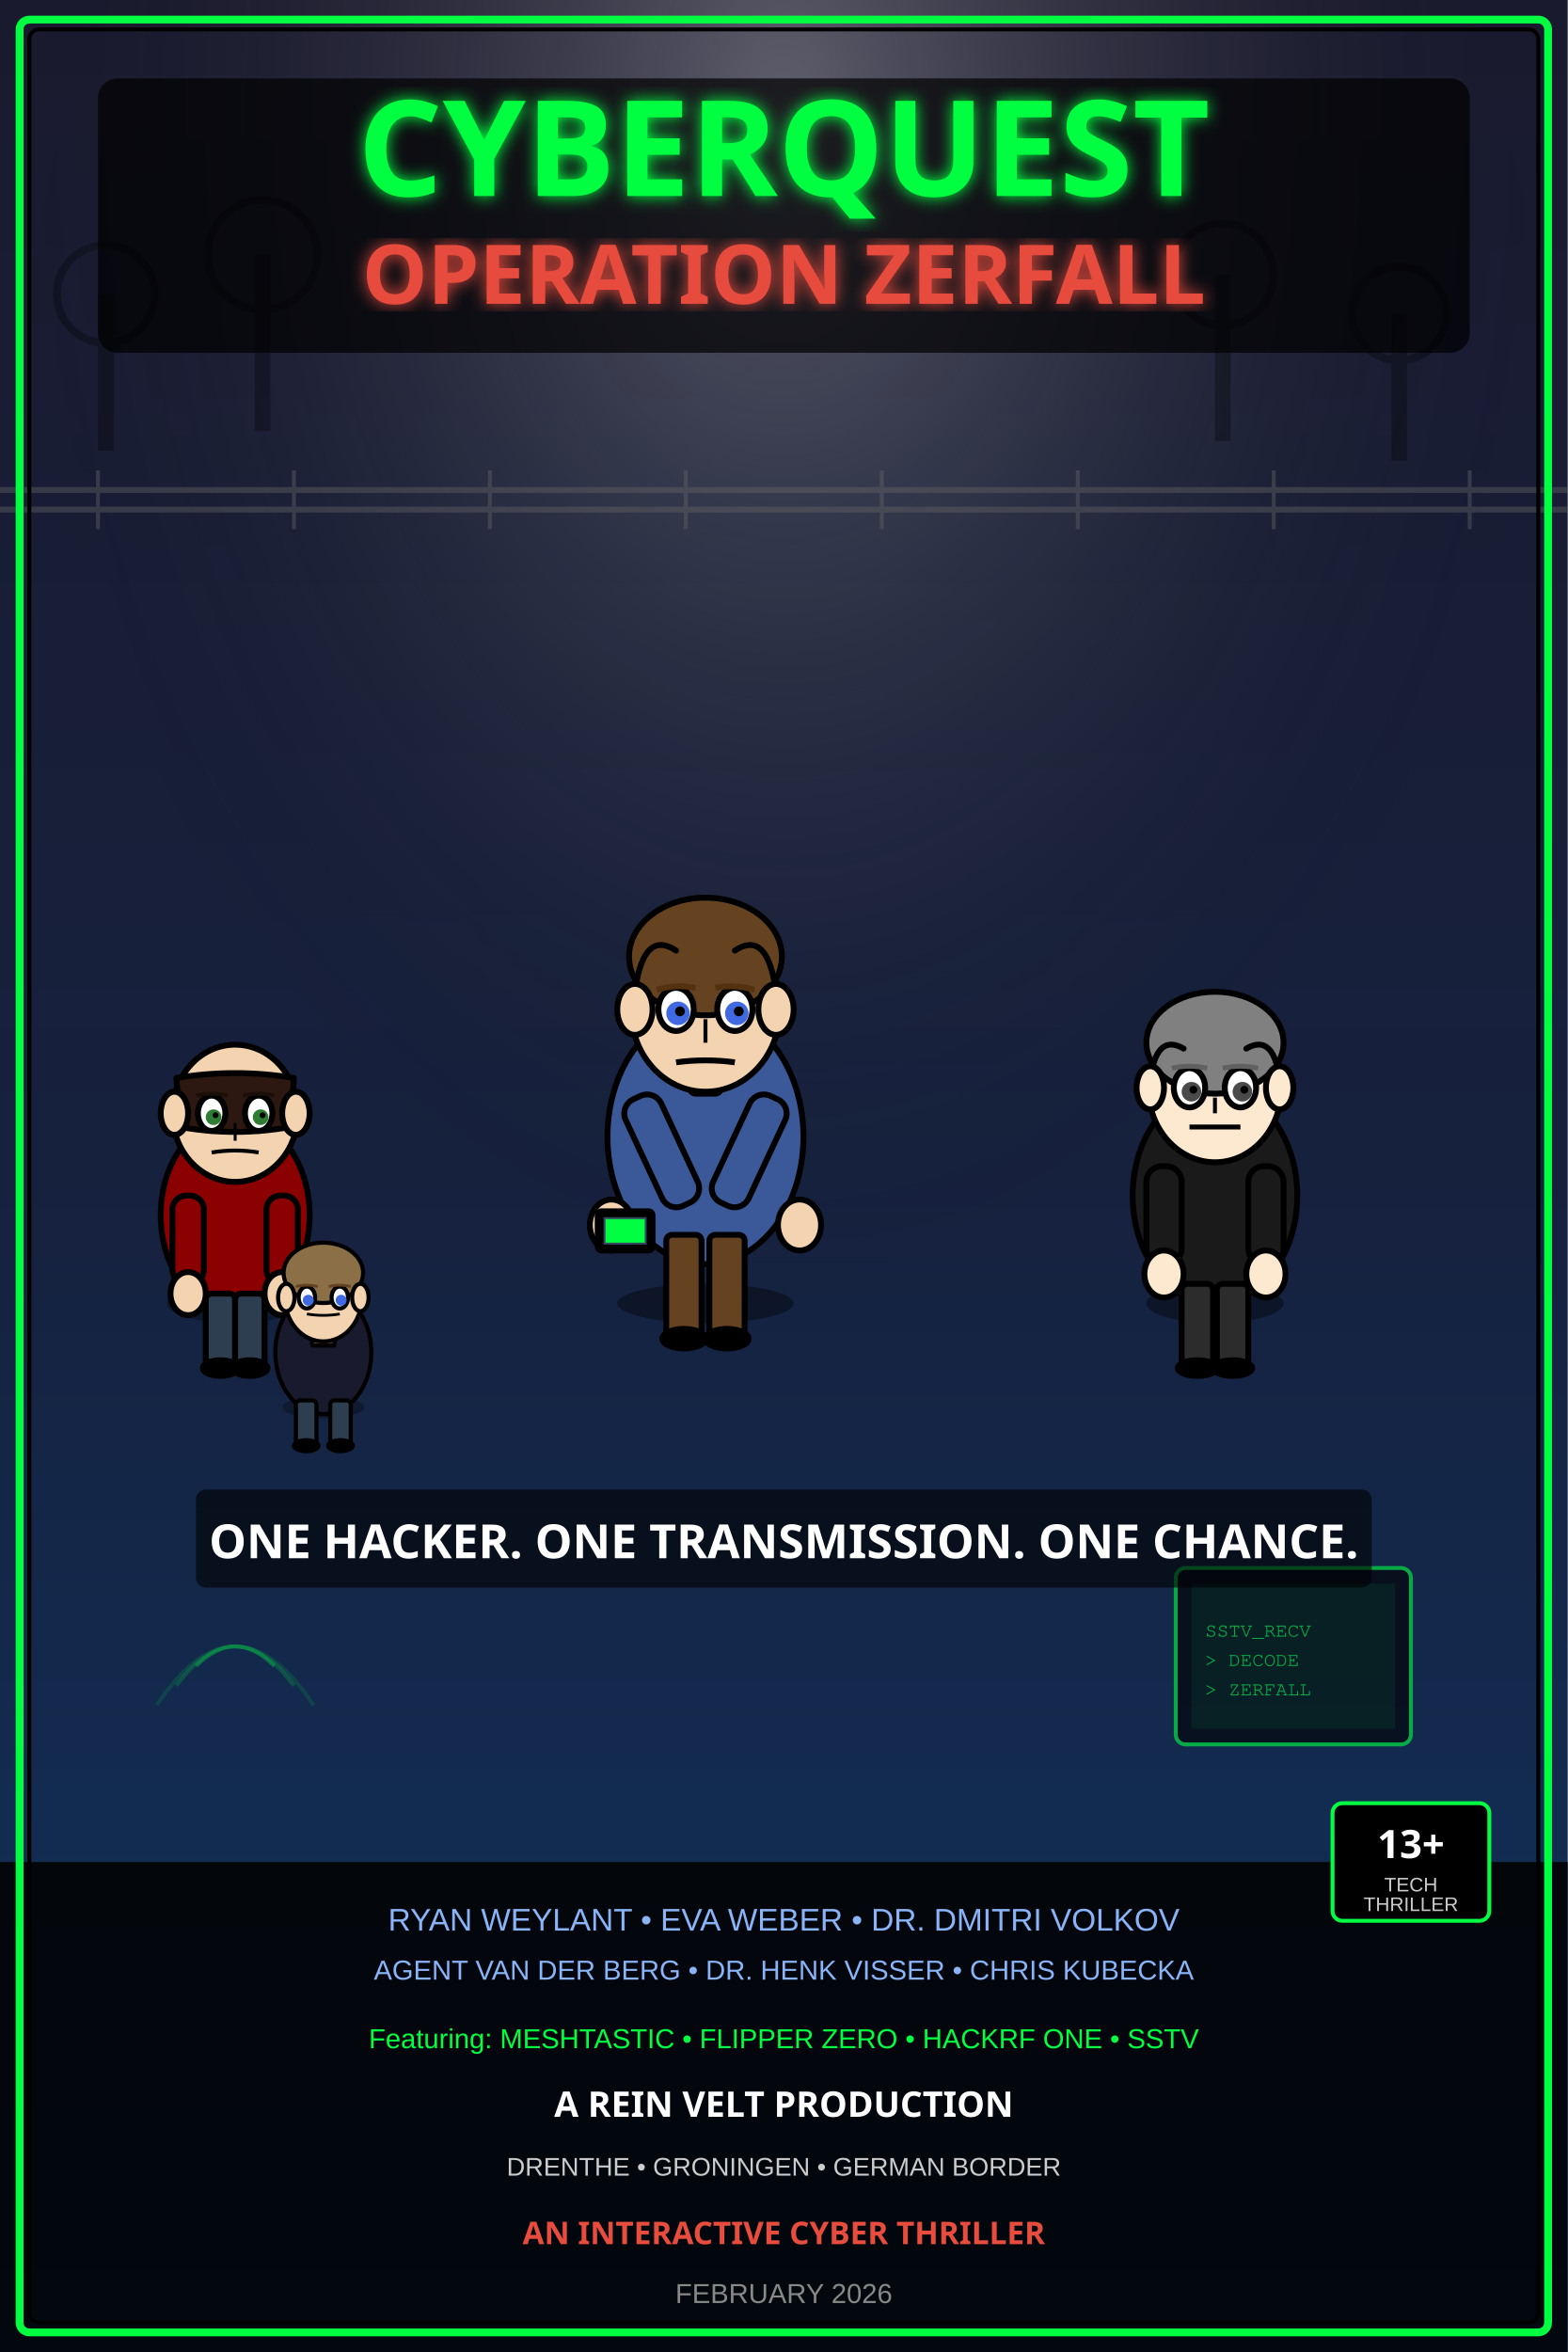
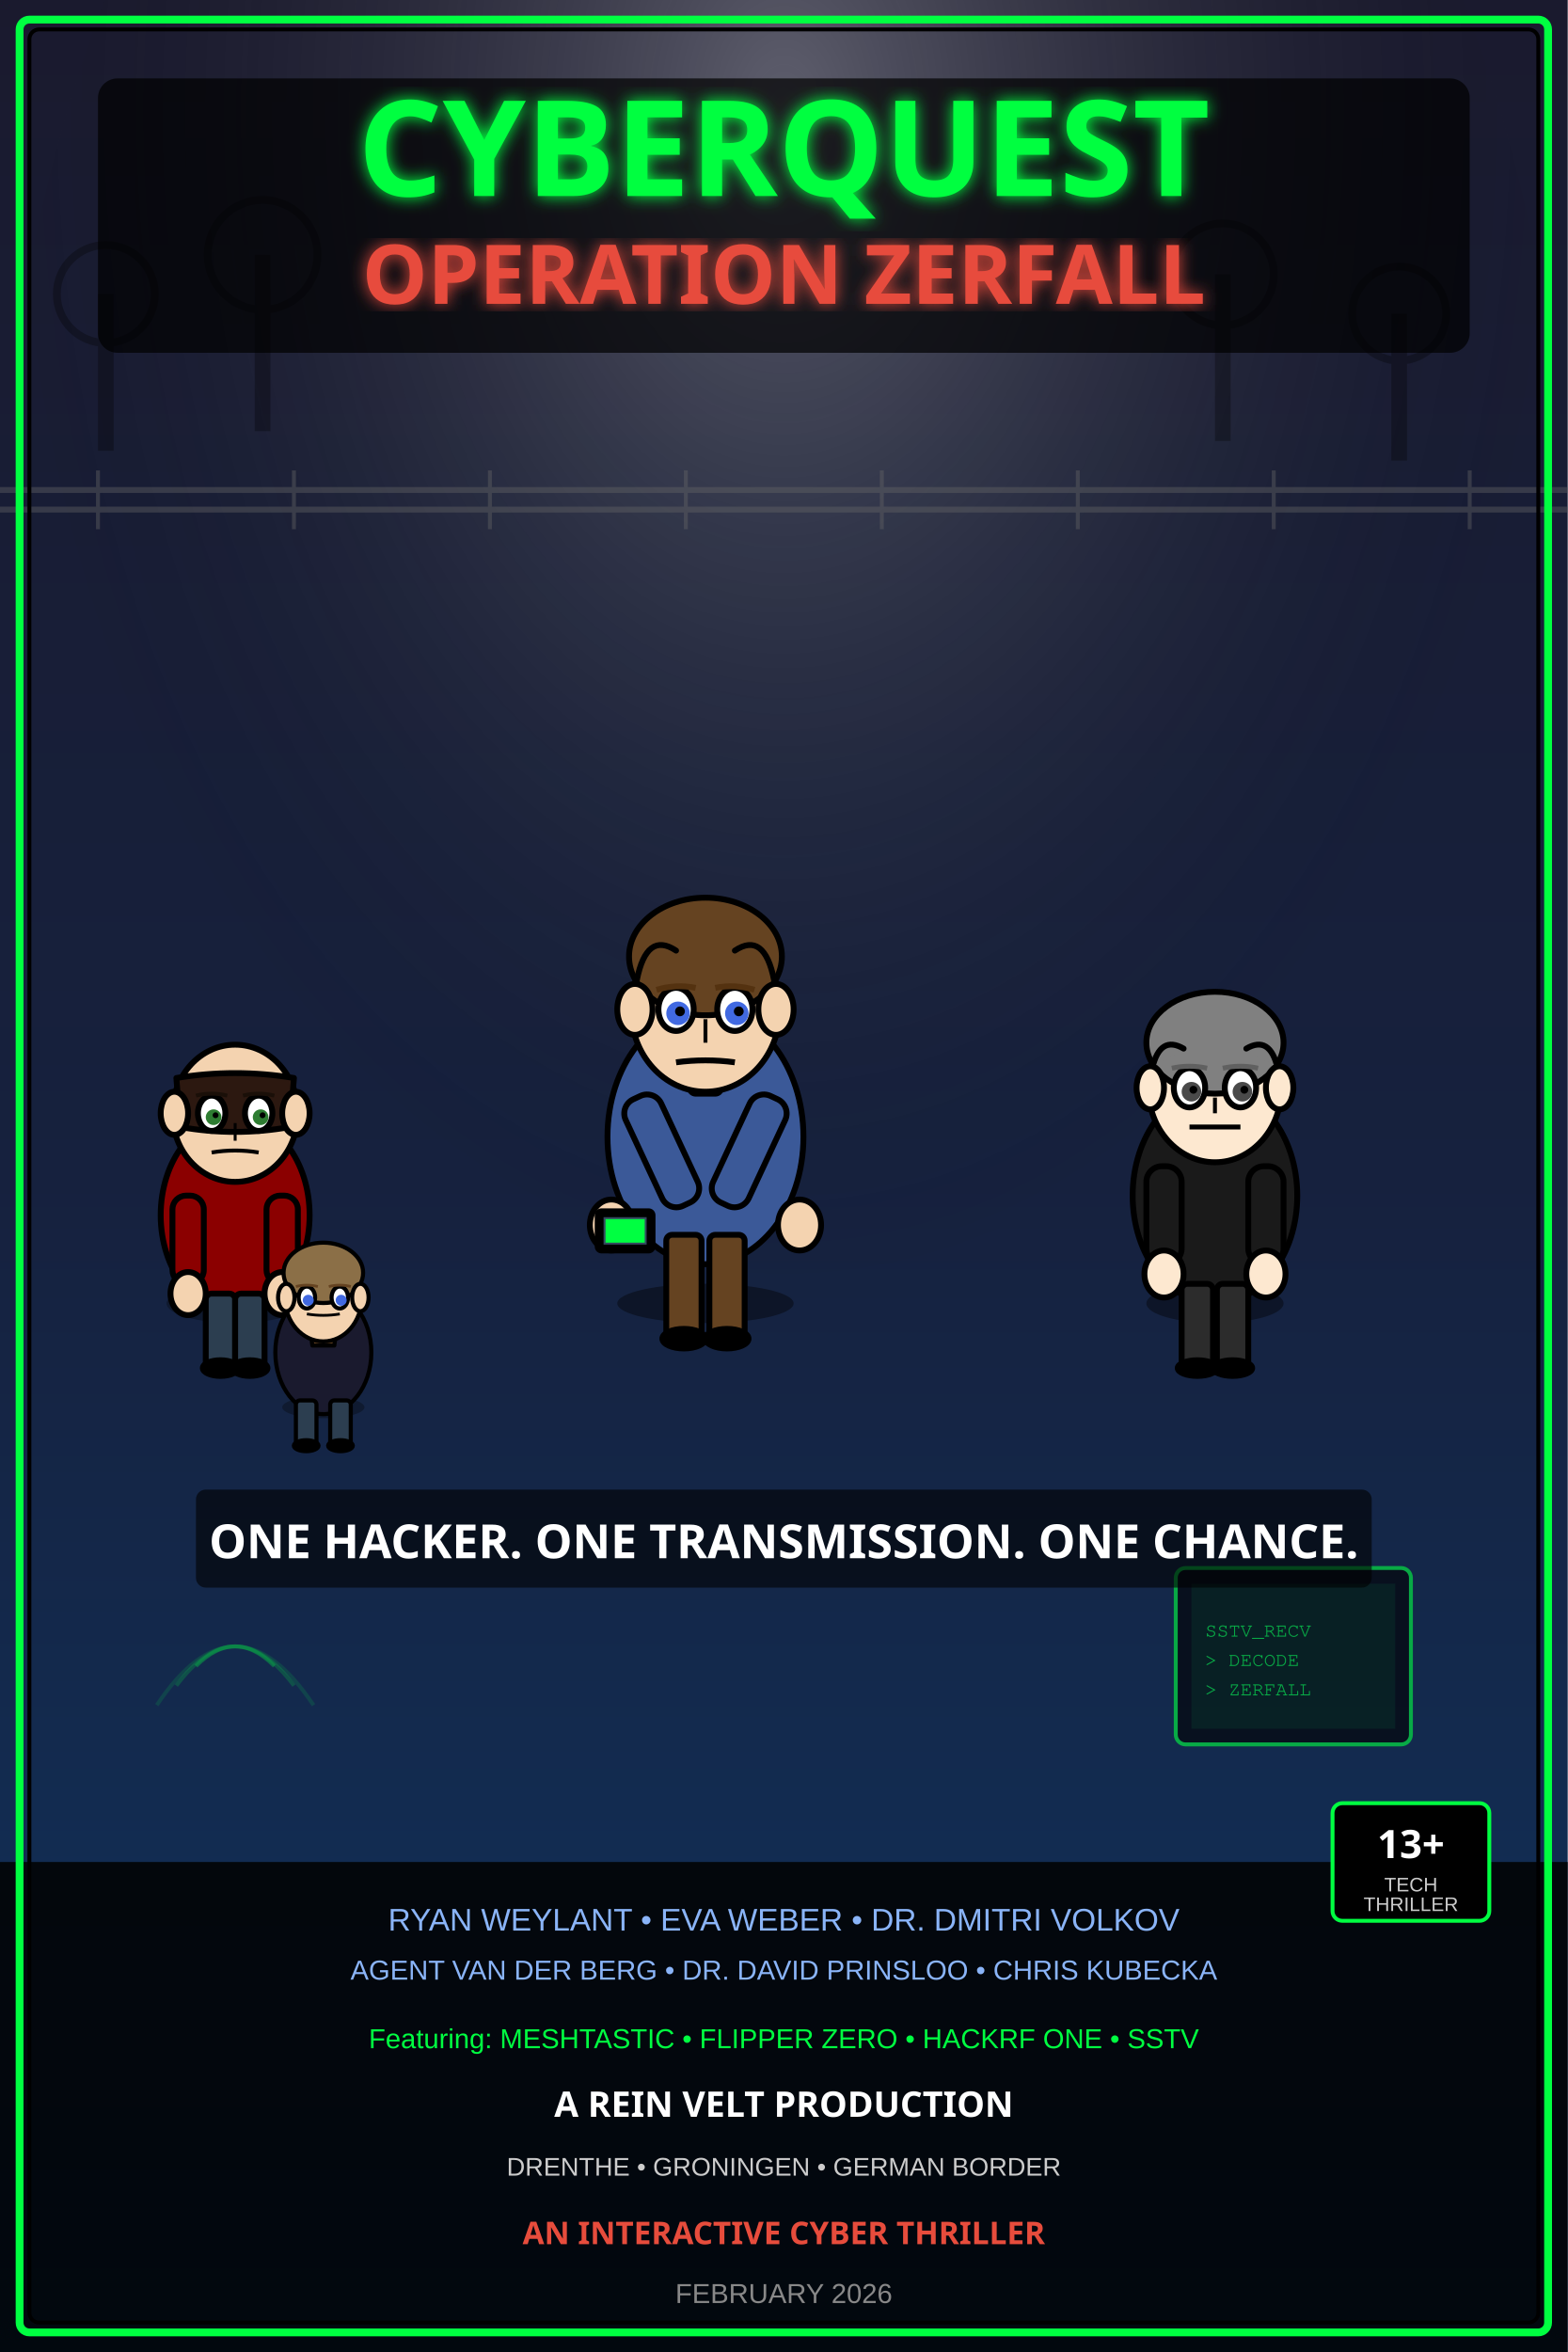
<svg xmlns="http://www.w3.org/2000/svg" width="800" height="1200" viewBox="0 0 800 1200">
  <defs>
    <style>
      .sp-stroke { stroke: #000; stroke-width: 3px; stroke-linecap: round; stroke-linejoin: round; }
      .poster-text { font-family: 'Arial Black', 'Impact', sans-serif; font-weight: bold; }
      .credit-text { font-family: 'Arial', sans-serif; }
    </style>
    <linearGradient id="skyGradient" x1="0%" y1="0%" x2="0%" y2="100%">
      <stop offset="0%" style="stop-color:#1a1a2e;stop-opacity:1" />
      <stop offset="50%" style="stop-color:#16213e;stop-opacity:1" />
      <stop offset="100%" style="stop-color:#0f3460;stop-opacity:1" />
    </linearGradient>
    <linearGradient id="glowGradient" x1="0%" y1="0%" x2="0%" y2="100%">
      <stop offset="0%" style="stop-color:#00ff41;stop-opacity:0.8" />
      <stop offset="100%" style="stop-color:#00ff41;stop-opacity:0" />
    </linearGradient>
    <radialGradient id="spotLight" cx="50%" cy="30%">
      <stop offset="0%" style="stop-color:#fff;stop-opacity:0.3" />
      <stop offset="100%" style="stop-color:#000;stop-opacity:0" />
    </radialGradient>
    <filter id="textGlow">
      <feGaussianBlur stdDeviation="4" result="coloredBlur" />
      <feMerge>
        <feMergeNode in="coloredBlur" />
        <feMergeNode in="SourceGraphic" />
      </feMerge>
    </filter>
  </defs>
  <rect x="0" y="0" width="800" height="1200" fill="url(#skyGradient)" />
  <ellipse cx="400" cy="300" rx="400" ry="600" fill="url(#spotLight)" />
  <g id="backgroundTurbines" opacity="0.3">
    <rect x="50" y="150" width="8" height="80" fill="#000" />
    <ellipse cx="54" cy="150" rx="25" ry="25" fill="none" stroke="#000" stroke-width="4" />
    <rect x="130" y="130" width="8" height="90" fill="#000" />
    <ellipse cx="134" cy="130" rx="28" ry="28" fill="none" stroke="#000" stroke-width="4" />
    <rect x="620" y="140" width="8" height="85" fill="#000" />
    <ellipse cx="624" cy="140" rx="26" ry="26" fill="none" stroke="#000" stroke-width="4" />
    <rect x="710" y="160" width="8" height="75" fill="#000" />
    <ellipse cx="714" cy="160" rx="24" ry="24" fill="none" stroke="#000" stroke-width="4" />
  </g>
  <g id="facilityFence" opacity="0.4">
    <line x1="0" y1="250" x2="800" y2="250" stroke="#666" stroke-width="3" />
    <line x1="0" y1="260" x2="800" y2="260" stroke="#666" stroke-width="3" />
    <line x1="50" y1="240" x2="50" y2="270" stroke="#666" stroke-width="2" />
    <line x1="150" y1="240" x2="150" y2="270" stroke="#666" stroke-width="2" />
    <line x1="250" y1="240" x2="250" y2="270" stroke="#666" stroke-width="2" />
    <line x1="350" y1="240" x2="350" y2="270" stroke="#666" stroke-width="2" />
    <line x1="450" y1="240" x2="450" y2="270" stroke="#666" stroke-width="2" />
    <line x1="550" y1="240" x2="550" y2="270" stroke="#666" stroke-width="2" />
    <line x1="650" y1="240" x2="650" y2="270" stroke="#666" stroke-width="2" />
    <line x1="750" y1="240" x2="750" y2="270" stroke="#666" stroke-width="2" />
  </g>
  <g id="ryanHero" transform="translate(320, 380)">
    <ellipse cx="40" cy="285" rx="45" ry="10" fill="rgba(0,0,0,0.4)" />
    <ellipse cx="40" cy="200" rx="50" ry="65" fill="#3b5998" class="sp-stroke" />
    <rect x="20" y="250" width="18" height="55" rx="3" fill="#654321" class="sp-stroke" />
    <rect x="42" y="250" width="18" height="55" rx="3" fill="#654321" class="sp-stroke" />
    <ellipse cx="29" cy="303" rx="11" ry="5" fill="#000" class="sp-stroke" />
    <ellipse cx="51" cy="303" rx="11" ry="5" fill="#000" class="sp-stroke" />
    <rect x="-5" y="180" width="20" height="60" rx="8" fill="#3b5998" class="sp-stroke" transform="rotate(-25 5 180)" />
    <ellipse cx="-8" cy="245" rx="11" ry="13" fill="#f4d3b0" class="sp-stroke" />
    <rect x="65" y="180" width="20" height="60" rx="8" fill="#3b5998" class="sp-stroke" transform="rotate(25 75 180)" />
    <ellipse cx="88" cy="245" rx="11" ry="13" fill="#f4d3b0" class="sp-stroke" />
    <rect x="-15" y="238" width="28" height="20" rx="2" fill="#2c3e50" class="sp-stroke" />
    <rect x="-13" y="240" width="24" height="16" fill="#34495e" stroke="#000" stroke-width="2" />
    <rect x="-11" y="242" width="20" height="12" fill="#00ff41" />
    <rect x="32" y="160" width="16" height="18" rx="3" fill="#f4d3b0" class="sp-stroke" />
    <ellipse cx="40" cy="135" rx="38" ry="42" fill="#f4d3b0" class="sp-stroke" />
    <ellipse cx="40" cy="108" rx="39" ry="30" fill="#654321" class="sp-stroke" />
    <path d="M 5 120 Q 10 95 25 105" fill="#654321" class="sp-stroke" />
    <path d="M 75 120 Q 70 95 55 105" fill="#654321" class="sp-stroke" />
    <ellipse cx="4" cy="135" rx="9" ry="13" fill="#f4d3b0" class="sp-stroke" />
    <ellipse cx="76" cy="135" rx="9" ry="13" fill="#f4d3b0" class="sp-stroke" />
    <ellipse cx="25" cy="135" rx="9" ry="11" fill="#fff" class="sp-stroke" />
    <ellipse cx="55" cy="135" rx="9" ry="11" fill="#fff" class="sp-stroke" />
    <circle cx="26" cy="137" r="6" fill="#4169e1" />
    <circle cx="56" cy="137" r="6" fill="#4169e1" />
    <circle cx="27" cy="136" r="2.5" fill="#000" />
    <circle cx="57" cy="136" r="2.5" fill="#000" />
    <path d="M 15 125 Q 25 122 35 124" fill="none" stroke="#543210" stroke-width="3" />
    <path d="M 45 124 Q 55 122 65 125" fill="none" stroke="#543210" stroke-width="3" />
    <path d="M 40 140 L 40 152" fill="none" stroke="#000" stroke-width="2" />
    <path d="M 25 162 Q 40 160 55 162" fill="none" stroke="#000" stroke-width="3" />
  </g>
  <g id="evaLeft" transform="translate(80, 480)">
    <ellipse cx="40" cy="185" rx="35" ry="10" fill="rgba(0,0,0,0.3)" />
    <ellipse cx="40" cy="140" rx="38" ry="50" fill="#8b0000" class="sp-stroke" />
    <rect x="25" y="180" width="15" height="40" rx="3" fill="#2c3e50" class="sp-stroke" />
    <rect x="40" y="180" width="15" height="40" rx="3" fill="#2c3e50" class="sp-stroke" />
    <ellipse cx="32.5" cy="218" rx="9" ry="4" fill="#000" class="sp-stroke" />
    <ellipse cx="47.5" cy="218" rx="9" ry="4" fill="#000" class="sp-stroke" />
    <rect x="8" y="130" width="16" height="45" rx="7" fill="#8b0000" class="sp-stroke" />
    <ellipse cx="16" cy="180" rx="9" ry="11" fill="#f4d3b0" class="sp-stroke" />
    <rect x="56" y="130" width="16" height="45" rx="7" fill="#8b0000" class="sp-stroke" />
    <ellipse cx="64" cy="180" rx="9" ry="11" fill="#f4d3b0" class="sp-stroke" />
    <rect x="33" y="105" width="14" height="15" rx="2" fill="#f4d3b0" class="sp-stroke" />
    <ellipse cx="40" cy="88" rx="32" ry="35" fill="#f4d3b0" class="sp-stroke" />
    <path d="M 10 70 Q 40 65 70 70 L 68 95 Q 40 100 12 95 Z" fill="#2c1810" class="sp-stroke" />
    <ellipse cx="9" cy="88" rx="7" ry="11" fill="#f4d3b0" class="sp-stroke" />
    <ellipse cx="71" cy="88" rx="7" ry="11" fill="#f4d3b0" class="sp-stroke" />
    <ellipse cx="28" cy="88" rx="7" ry="9" fill="#fff" class="sp-stroke" />
    <ellipse cx="52" cy="88" rx="7" ry="9" fill="#fff" class="sp-stroke" />
    <circle cx="29" cy="90" r="4" fill="#2e7d32" />
    <circle cx="53" cy="90" r="4" fill="#2e7d32" />
    <circle cx="30" cy="89" r="1.5" fill="#000" />
    <circle cx="54" cy="89" r="1.5" fill="#000" />
    <path d="M 20 79 Q 28 77 36 79" fill="none" stroke="#1a0f08" stroke-width="2" />
    <path d="M 44 79 Q 52 77 60 79" fill="none" stroke="#1a0f08" stroke-width="2" />
    <path d="M 40 93 L 40 102" fill="none" stroke="#000" stroke-width="1.5" />
    <path d="M 28 108 Q 40 106 52 108" fill="none" stroke="#000" stroke-width="2" />
  </g>
  <g id="volkovRight" transform="translate(580, 460)">
    <ellipse cx="40" cy="205" rx="35" ry="10" fill="rgba(0,0,0,0.4)" />
    <ellipse cx="40" cy="150" rx="42" ry="55" fill="#1a1a1a" class="sp-stroke" />
    <rect x="23" y="195" width="16" height="45" rx="3" fill="#2c2c2c" class="sp-stroke" />
    <rect x="41" y="195" width="16" height="45" rx="3" fill="#2c2c2c" class="sp-stroke" />
    <ellipse cx="31" cy="238" rx="10" ry="4" fill="#000" class="sp-stroke" />
    <ellipse cx="49" cy="238" rx="10" ry="4" fill="#000" class="sp-stroke" />
    <rect x="5" y="135" width="18" height="50" rx="8" fill="#1a1a1a" class="sp-stroke" />
    <ellipse cx="14" cy="190" rx="10" ry="12" fill="#fde8d0" class="sp-stroke" />
    <rect x="57" y="135" width="18" height="50" rx="8" fill="#1a1a1a" class="sp-stroke" />
    <ellipse cx="66" cy="190" rx="10" ry="12" fill="#fde8d0" class="sp-stroke" />
    <rect x="33" y="115" width="14" height="16" rx="3" fill="#fde8d0" class="sp-stroke" />
    <ellipse cx="40" cy="95" rx="34" ry="38" fill="#fde8d0" class="sp-stroke" />
    <ellipse cx="40" cy="72" rx="35" ry="26" fill="#808080" class="sp-stroke" />
    <path d="M 8 85 Q 12 68 24 75" fill="#808080" class="sp-stroke" />
    <path d="M 72 85 Q 68 68 56 75" fill="#808080" class="sp-stroke" />
    <ellipse cx="7" cy="95" rx="7" ry="11" fill="#fde8d0" class="sp-stroke" />
    <ellipse cx="73" cy="95" rx="7" ry="11" fill="#fde8d0" class="sp-stroke" />
    <ellipse cx="27" cy="95" rx="8" ry="10" fill="#fff" class="sp-stroke" />
    <ellipse cx="53" cy="95" rx="8" ry="10" fill="#fff" class="sp-stroke" />
    <circle cx="28" cy="97" r="5" fill="#4a4a4a" />
    <circle cx="54" cy="97" r="5" fill="#4a4a4a" />
    <circle cx="29" cy="96" r="2" fill="#000" />
    <circle cx="55" cy="96" r="2" fill="#000" />
    <path d="M 18 85 Q 27 83 36 85" fill="none" stroke="#606060" stroke-width="2.5" />
    <path d="M 44 85 Q 53 83 62 85" fill="none" stroke="#606060" stroke-width="2.5" />
    <path d="M 40 100 L 40 108" fill="none" stroke="#000" stroke-width="2" />
    <path d="M 27 115 L 53 115" fill="none" stroke="#000" stroke-width="2.5" />
  </g>
  <g id="vandeberg" transform="translate(130, 620) scale(0.7)">
    <ellipse cx="50" cy="140" rx="30" ry="8" fill="rgba(0,0,0,0.3)" />
    <ellipse cx="50" cy="100" rx="35" ry="45" fill="#1a1a2e" class="sp-stroke" />
    <rect x="30" y="135" width="15" height="35" rx="3" fill="#2c3e50" class="sp-stroke" />
    <rect x="55" y="135" width="15" height="35" rx="3" fill="#2c3e50" class="sp-stroke" />
    <ellipse cx="37.5" cy="168" rx="9" ry="4" fill="#000" class="sp-stroke" />
    <ellipse cx="62.5" cy="168" rx="9" ry="4" fill="#000" class="sp-stroke" />
    <path d="M 40 80 Q 50 75 60 80 L 58 95 L 42 95 Z" fill="#654321" class="sp-stroke" />
    <rect x="45" y="70" width="15" height="10" rx="3" fill="#f4d3b0" class="sp-stroke" />
    <ellipse cx="50" cy="60" rx="28" ry="32" fill="#f4d3b0" class="sp-stroke" />
    <ellipse cx="50" cy="42" rx="29" ry="22" fill="#8b6f47" class="sp-stroke" />
    <ellipse cx="23" cy="60" rx="6" ry="10" fill="#f4d3b0" class="sp-stroke" />
    <ellipse cx="77" cy="60" rx="6" ry="10" fill="#f4d3b0" class="sp-stroke" />
    <ellipse cx="38" cy="60" rx="6" ry="8" fill="#fff" class="sp-stroke" />
    <ellipse cx="62" cy="60" rx="6" ry="8" fill="#fff" class="sp-stroke" />
    <circle cx="39" cy="62" r="4" fill="#4169e1" />
    <circle cx="63" cy="62" r="4" fill="#4169e1" />
    <path d="M 30 52 Q 38 50 46 52" fill="none" stroke="#654321" stroke-width="2" />
    <path d="M 54 52 Q 62 50 70 52" fill="none" stroke="#654321" stroke-width="2" />
    <path d="M 38 72 Q 50 74 62 72" fill="none" stroke="#000" stroke-width="2" />
  </g>
  <g id="techElements" opacity="0.6">
    <rect x="600" y="800" width="120" height="90" rx="5" fill="#000" stroke="#00ff41" stroke-width="2" />
    <rect x="608" y="808" width="104" height="74" fill="#001a0a" />
    <text x="615" y="835" font-family="Courier" font-size="10" fill="#00ff41">SSTV_RECV</text>
    <text x="615" y="850" font-family="Courier" font-size="10" fill="#00ff41">&gt; DECODE</text>
    <text x="615" y="865" font-family="Courier" font-size="10" fill="#00ff41">&gt; ZERFALL</text>
    <path d="M 100 850 Q 120 830 140 850" fill="none" stroke="#00ff41" stroke-width="2" opacity="0.5" />
    <path d="M 90 860 Q 120 820 150 860" fill="none" stroke="#00ff41" stroke-width="2" opacity="0.3" />
    <path d="M 80 870 Q 120 810 160 870" fill="none" stroke="#00ff41" stroke-width="2" opacity="0.2" />
  </g>
  <g id="titleSection">
    <rect x="50" y="40" width="700" height="140" fill="#000" opacity="0.7" rx="10" />
    <text x="400" y="100" font-size="68" fill="#00ff41" text-anchor="middle" class="poster-text" filter="url(#textGlow)">
      CYBERQUEST
    </text>
    <text x="400" y="155" font-size="42" fill="#e74c3c" text-anchor="middle" class="poster-text" filter="url(#textGlow)">
      OPERATION ZERFALL
    </text>
  </g>
  <g id="tagline">
    <rect x="100" y="760" width="600" height="50" fill="#000" opacity="0.6" rx="5" />
    <text x="400" y="795" font-size="24" fill="#fff" text-anchor="middle" class="poster-text">
      ONE HACKER. ONE TRANSMISSION. ONE CHANCE.
    </text>
  </g>
  <g id="creditsSection">
    <rect x="0" y="950" width="800" height="250" fill="#000" opacity="0.85" />
    <text x="400" y="985" font-size="16" fill="#8ab4f8" text-anchor="middle" class="credit-text">
      RYAN WEYLANT • EVA WEBER • DR. DMITRI VOLKOV
    </text>
    <text x="400" y="1010" font-size="14" fill="#8ab4f8" text-anchor="middle" class="credit-text">
-       AGENT VAN DER BERG • DR. HENK VISSER • CHRIS KUBECKA
+       AGENT VAN DER BERG • DR. DAVID PRINSLOO • CHRIS KUBECKA
    </text>
    <text x="400" y="1045" font-size="14" fill="#00ff41" text-anchor="middle" class="credit-text">
      Featuring: MESHTASTIC • FLIPPER ZERO • HACKRF ONE • SSTV
    </text>
    <text x="400" y="1080" font-size="18" fill="#fff" text-anchor="middle" class="poster-text">
      A REIN VELT PRODUCTION
    </text>
    <text x="400" y="1110" font-size="13" fill="#ccc" text-anchor="middle" class="credit-text">
      DRENTHE • GRONINGEN • GERMAN BORDER
    </text>
    <text x="400" y="1145" font-size="16" fill="#e74c3c" text-anchor="middle" class="poster-text">
      AN INTERACTIVE CYBER THRILLER
    </text>
    <text x="400" y="1175" font-size="14" fill="#888" text-anchor="middle" class="credit-text">
      FEBRUARY 2026
    </text>
  </g>
  <rect x="10" y="10" width="780" height="1180" fill="none" stroke="#00ff41" stroke-width="4" rx="5" />
  <rect x="15" y="15" width="770" height="1170" fill="none" stroke="#000" stroke-width="2" rx="5" />
  <g id="rating" transform="translate(680, 920)">
    <rect x="0" y="0" width="80" height="60" rx="5" fill="#000" stroke="#00ff41" stroke-width="2" />
    <text x="40" y="28" font-size="20" fill="#fff" text-anchor="middle" class="poster-text">
      13+
    </text>
    <text x="40" y="45" font-size="10" fill="#ccc" text-anchor="middle" class="credit-text">
      TECH
    </text>
    <text x="40" y="55" font-size="10" fill="#ccc" text-anchor="middle" class="credit-text">
      THRILLER
    </text>
  </g>
</svg>
